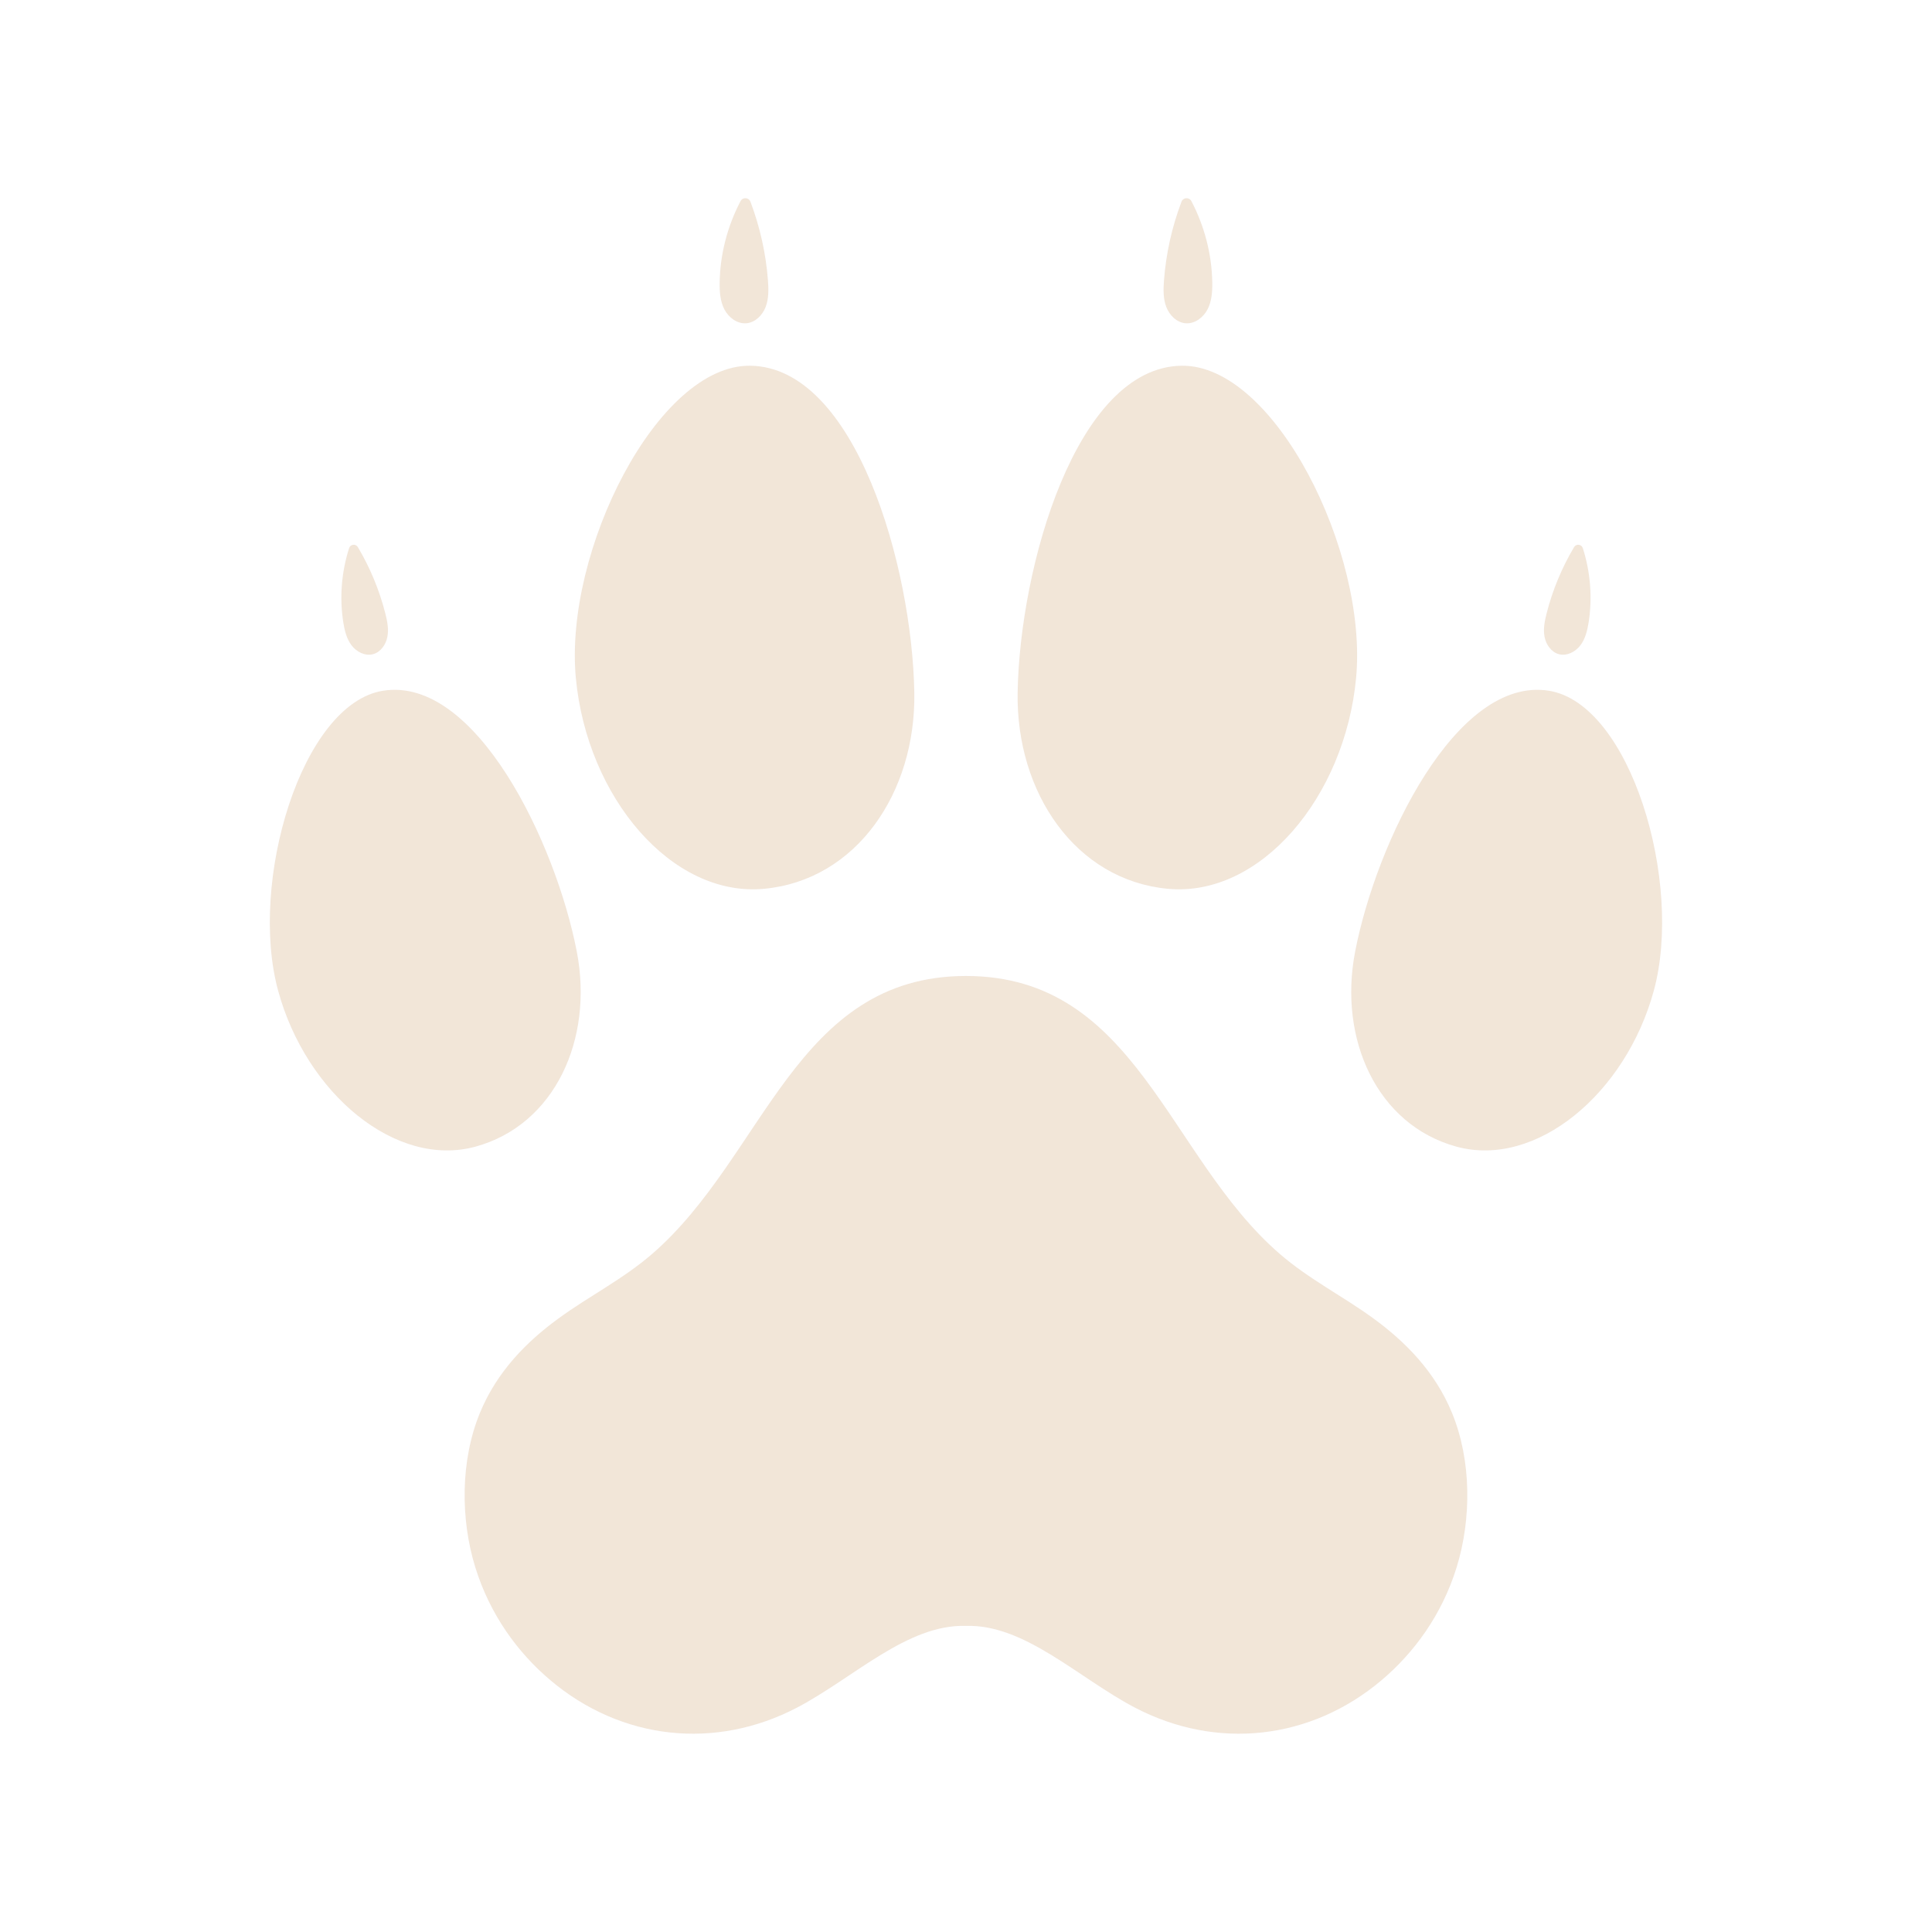
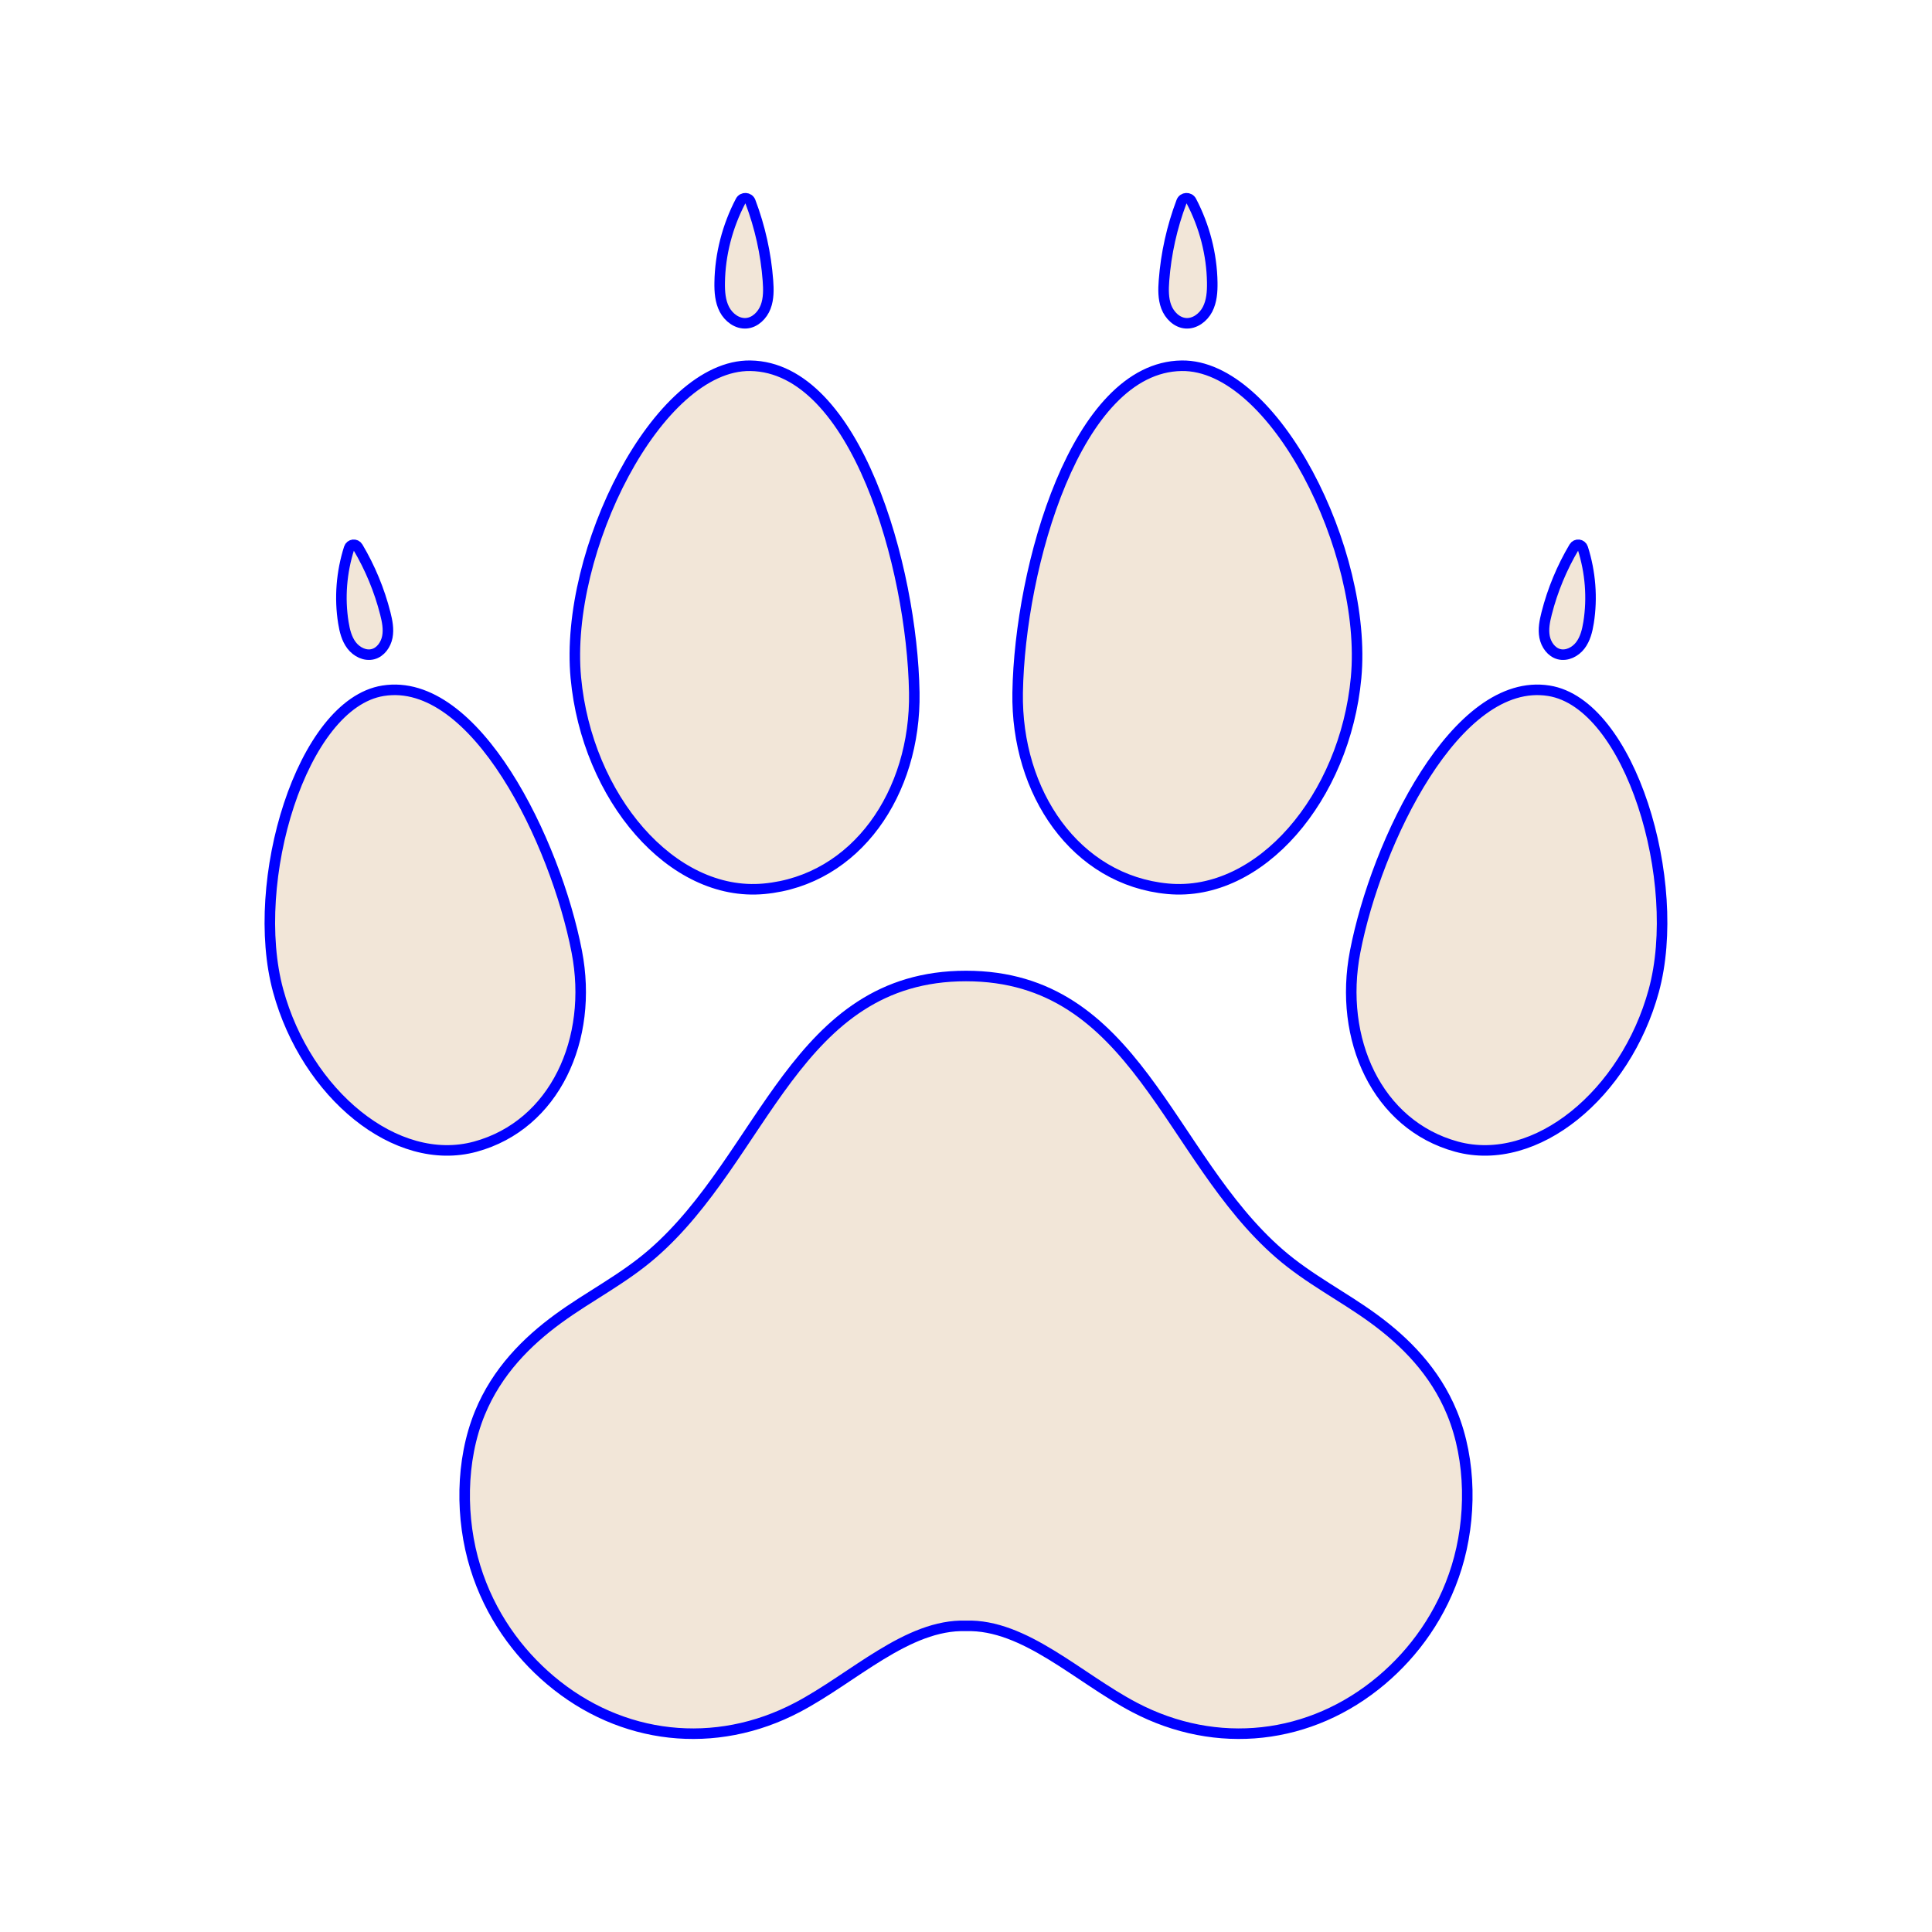
<svg xmlns="http://www.w3.org/2000/svg" xml:space="preserve" width="1000" height="1000" style="fill-rule:evenodd;clip-rule:evenodd;stroke-linejoin:round;stroke-miterlimit:2" viewBox="0 0 9167 9167">
-   <path d="M6911.791 7435.167c-69.958 227.083-202.833 407-356.083 536.625-336.583 284.708-783.042 334-1172.5 129.458-266.833-140.167-521.625-395.5-799.875-386.792-278.25-8.708-533.021 246.625-799.888 386.792-389.429 204.542-835.9 155.25-1172.5-129.458-153.225-129.625-286.125-309.542-356.067-536.625s-70.733-504.375 22.204-730.75c81.367-198.208 224.138-339.75 371.438-447.458 147.333-107.667 306.15-186.167 446.917-308.167 533.079-462.083 679.204-1317.833 1487.896-1317.833 808.708 0 954.833 855.75 1487.917 1317.833 140.75 122 299.583 200.5 446.917 308.167 147.292 107.708 290.042 249.25 371.417 447.458 92.959 226.375 92.125 503.667 22.208 730.75ZM4338.125 3285.833c8.079 475.329-275.142 890.542-712.992 931.292-437.846 40.75-840.071-434.083-892.871-1001.3-55.791-599.325 388.108-1487.004 828.167-1480.437 499.717 7.454 767.483 954.075 777.696 1550.446ZM3643.729 1330.929c3.15 42.113 4.142 85.729-10.867 125.2-15.046 39.471-49.55 74.18-91.638 77.63-43.383 3.504-84.046-27.208-104.062-65.888-20.017-38.675-23.042-83.704-22.392-127.275 2.058-134.154 36.833-267.388 99.013-386.188 10.254-19.604 38.958-18.071 46.792 2.621 45.35 119.8 73.529 246.133 83.154 373.9ZM2736.746 4515.542c80.192 414.958-103.979 822.084-481.096 925.083s-802.317-250.917-935.758-739.458c-141-516.208 111.204-1361.721 497.533-1423.629 438.704-70.304 818.708 717.396 919.321 1238.004ZM1828.175 2910.579c9.238 36.392 16.813 74.433 9.738 111.3-7.104 36.871-31.983 72.571-68.304 82.063-37.446 9.737-77.775-10.904-101.25-41.692-23.471-30.787-33.042-69.75-39.175-108-18.821-117.788-8.854-239.792 27.325-353.371 5.962-18.746 31.333-21.817 41.371-4.904 58.129 97.925 102.225 204.217 130.296 314.604ZM4828.583 3285.833c-8.125 475.329 275.083 890.542 712.958 931.292 437.834 40.75 840.083-434.083 892.875-1001.3 55.792-599.325-388.125-1487.004-828.167-1480.437-499.75 7.454-767.5 954.075-777.667 1550.446ZM5522.958 1330.929c-3.167 42.113-4.167 85.729 10.833 125.2 15.042 39.471 49.583 74.18 91.667 77.63 43.375 3.504 84.042-27.208 104.042-65.888 20.042-38.675 23.042-83.704 22.417-127.275-2.083-134.154-36.875-267.388-99.042-386.188-10.25-19.604-38.958-18.071-46.792 2.621-45.333 119.8-73.5 246.133-83.125 373.9ZM6429.917 4515.542c-80.167 414.958 104 822.084 481.083 925.083 377.125 103 802.333-250.917 935.792-739.458 141-516.208-111.208-1361.721-497.542-1423.629-438.708-70.304-818.708 717.396-919.333 1238.004ZM7338.5 2910.579c-9.25 36.392-16.833 74.433-9.75 111.3 7.125 36.871 32 72.571 68.292 82.063 37.458 9.737 77.791-10.904 101.25-41.692 23.5-30.787 33.042-69.75 39.208-108 18.792-117.788 8.833-239.792-27.334-353.371-5.958-18.746-31.333-21.817-41.375-4.904-58.125 97.925-102.25 204.217-130.292 314.604Z" style="fill:#f2e6d8;fill-rule:nonzero;stroke:#00f;stroke-width:2.5;stroke-opacity:.01" />
+   <path d="M6911.791 7435.167c-69.958 227.083-202.833 407-356.083 536.625-336.583 284.708-783.042 334-1172.5 129.458-266.833-140.167-521.625-395.5-799.875-386.792-278.25-8.708-533.021 246.625-799.888 386.792-389.429 204.542-835.9 155.25-1172.5-129.458-153.225-129.625-286.125-309.542-356.067-536.625s-70.733-504.375 22.204-730.75c81.367-198.208 224.138-339.75 371.438-447.458 147.333-107.667 306.15-186.167 446.917-308.167 533.079-462.083 679.204-1317.833 1487.896-1317.833 808.708 0 954.833 855.75 1487.917 1317.833 140.75 122 299.583 200.5 446.917 308.167 147.292 107.708 290.042 249.25 371.417 447.458 92.959 226.375 92.125 503.667 22.208 730.75ZM4338.125 3285.833c8.079 475.329-275.142 890.542-712.992 931.292-437.846 40.75-840.071-434.083-892.871-1001.3-55.791-599.325 388.108-1487.004 828.167-1480.437 499.717 7.454 767.483 954.075 777.696 1550.446ZM3643.729 1330.929c3.15 42.113 4.142 85.729-10.867 125.2-15.046 39.471-49.55 74.18-91.638 77.63-43.383 3.504-84.046-27.208-104.062-65.888-20.017-38.675-23.042-83.704-22.392-127.275 2.058-134.154 36.833-267.388 99.013-386.188 10.254-19.604 38.958-18.071 46.792 2.621 45.35 119.8 73.529 246.133 83.154 373.9ZM2736.746 4515.542c80.192 414.958-103.979 822.084-481.096 925.083s-802.317-250.917-935.758-739.458c-141-516.208 111.204-1361.721 497.533-1423.629 438.704-70.304 818.708 717.396 919.321 1238.004ZM1828.175 2910.579c9.238 36.392 16.813 74.433 9.738 111.3-7.104 36.871-31.983 72.571-68.304 82.063-37.446 9.737-77.775-10.904-101.25-41.692-23.471-30.787-33.042-69.75-39.175-108-18.821-117.788-8.854-239.792 27.325-353.371 5.962-18.746 31.333-21.817 41.371-4.904 58.129 97.925 102.225 204.217 130.296 314.604ZM4828.583 3285.833c-8.125 475.329 275.083 890.542 712.958 931.292 437.834 40.75 840.083-434.083 892.875-1001.3 55.792-599.325-388.125-1487.004-828.167-1480.437-499.75 7.454-767.5 954.075-777.667 1550.446ZM5522.958 1330.929c-3.167 42.113-4.167 85.729 10.833 125.2 15.042 39.471 49.583 74.18 91.667 77.63 43.375 3.504 84.042-27.208 104.042-65.888 20.042-38.675 23.042-83.704 22.417-127.275-2.083-134.154-36.875-267.388-99.042-386.188-10.25-19.604-38.958-18.071-46.792 2.621-45.333 119.8-73.5 246.133-83.125 373.9ZM6429.917 4515.542c-80.167 414.958 104 822.084 481.083 925.083 377.125 103 802.333-250.917 935.792-739.458 141-516.208-111.208-1361.721-497.542-1423.629-438.708-70.304-818.708 717.396-919.333 1238.004ZM7338.5 2910.579c-9.25 36.392-16.833 74.433-9.75 111.3 7.125 36.871 32 72.571 68.292 82.063 37.458 9.737 77.791-10.904 101.25-41.692 23.5-30.787 33.042-69.75 39.208-108 18.792-117.788 8.833-239.792-27.334-353.371-5.958-18.746-31.333-21.817-41.375-4.904-58.125 97.925-102.25 204.217-130.292 314.604Z" style="fill:#f2e6d8;fill-rule:nonzero;stroke:#00f;stroke-width:50" />
</svg>
